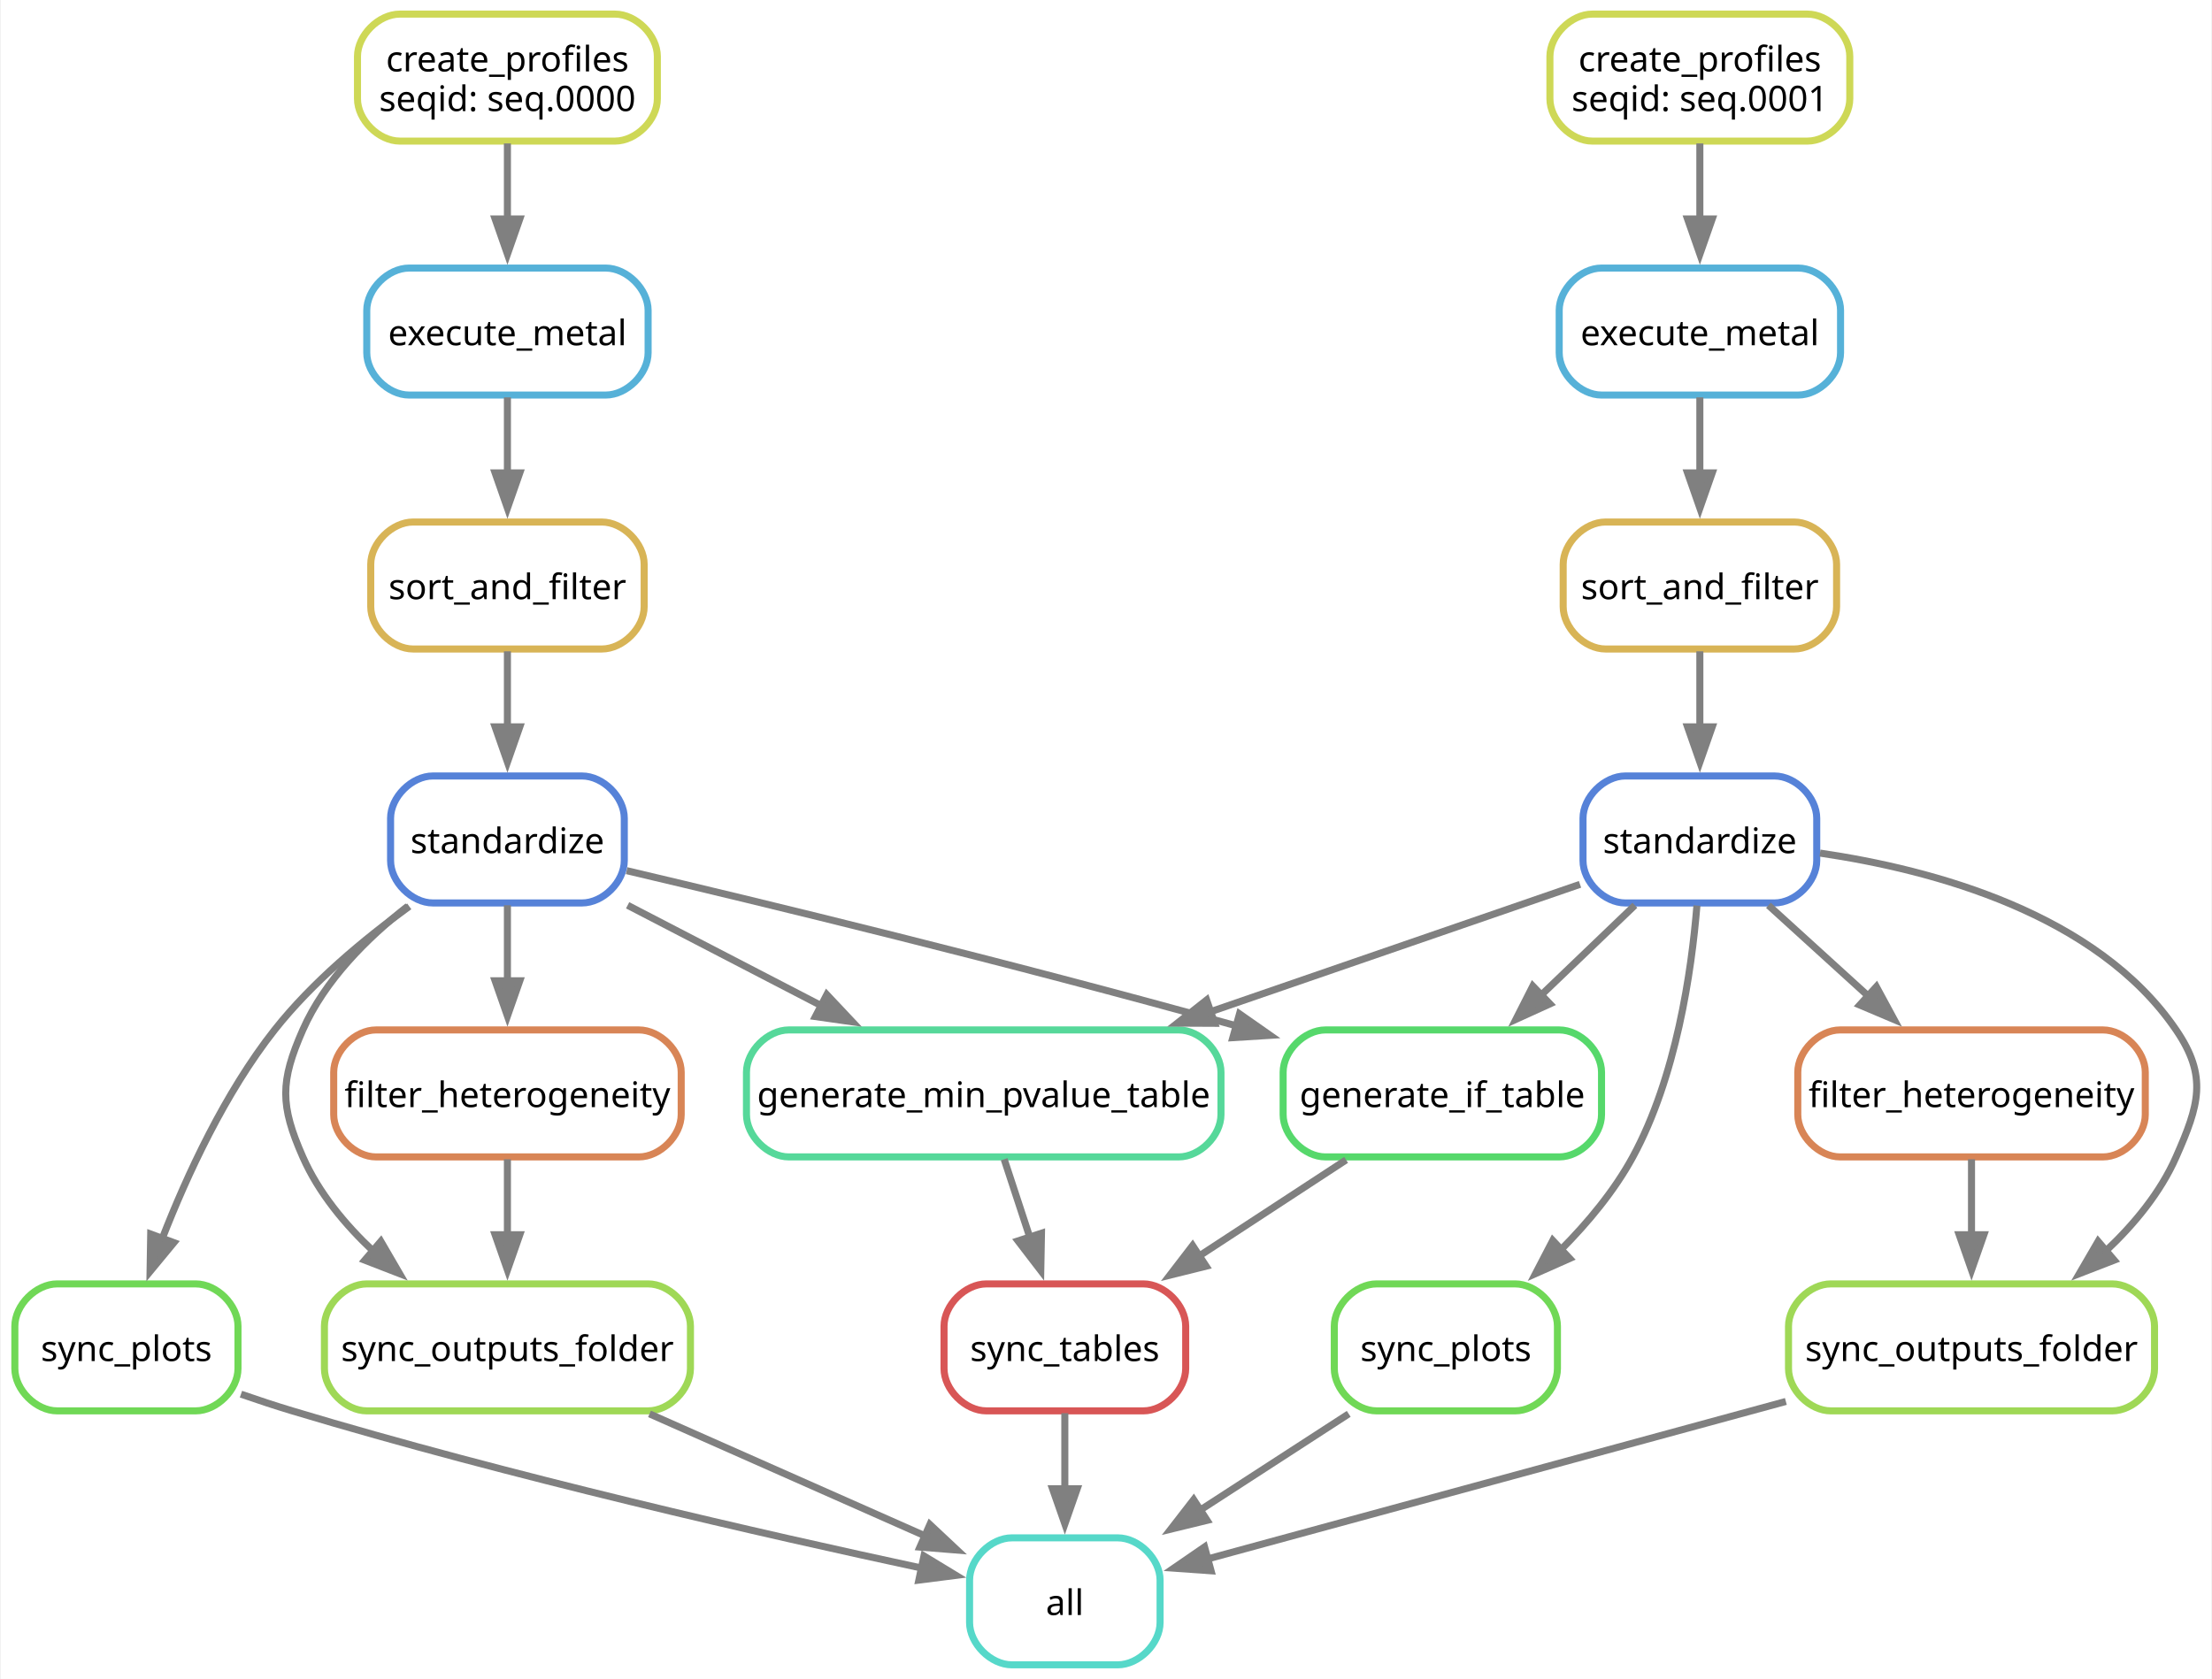
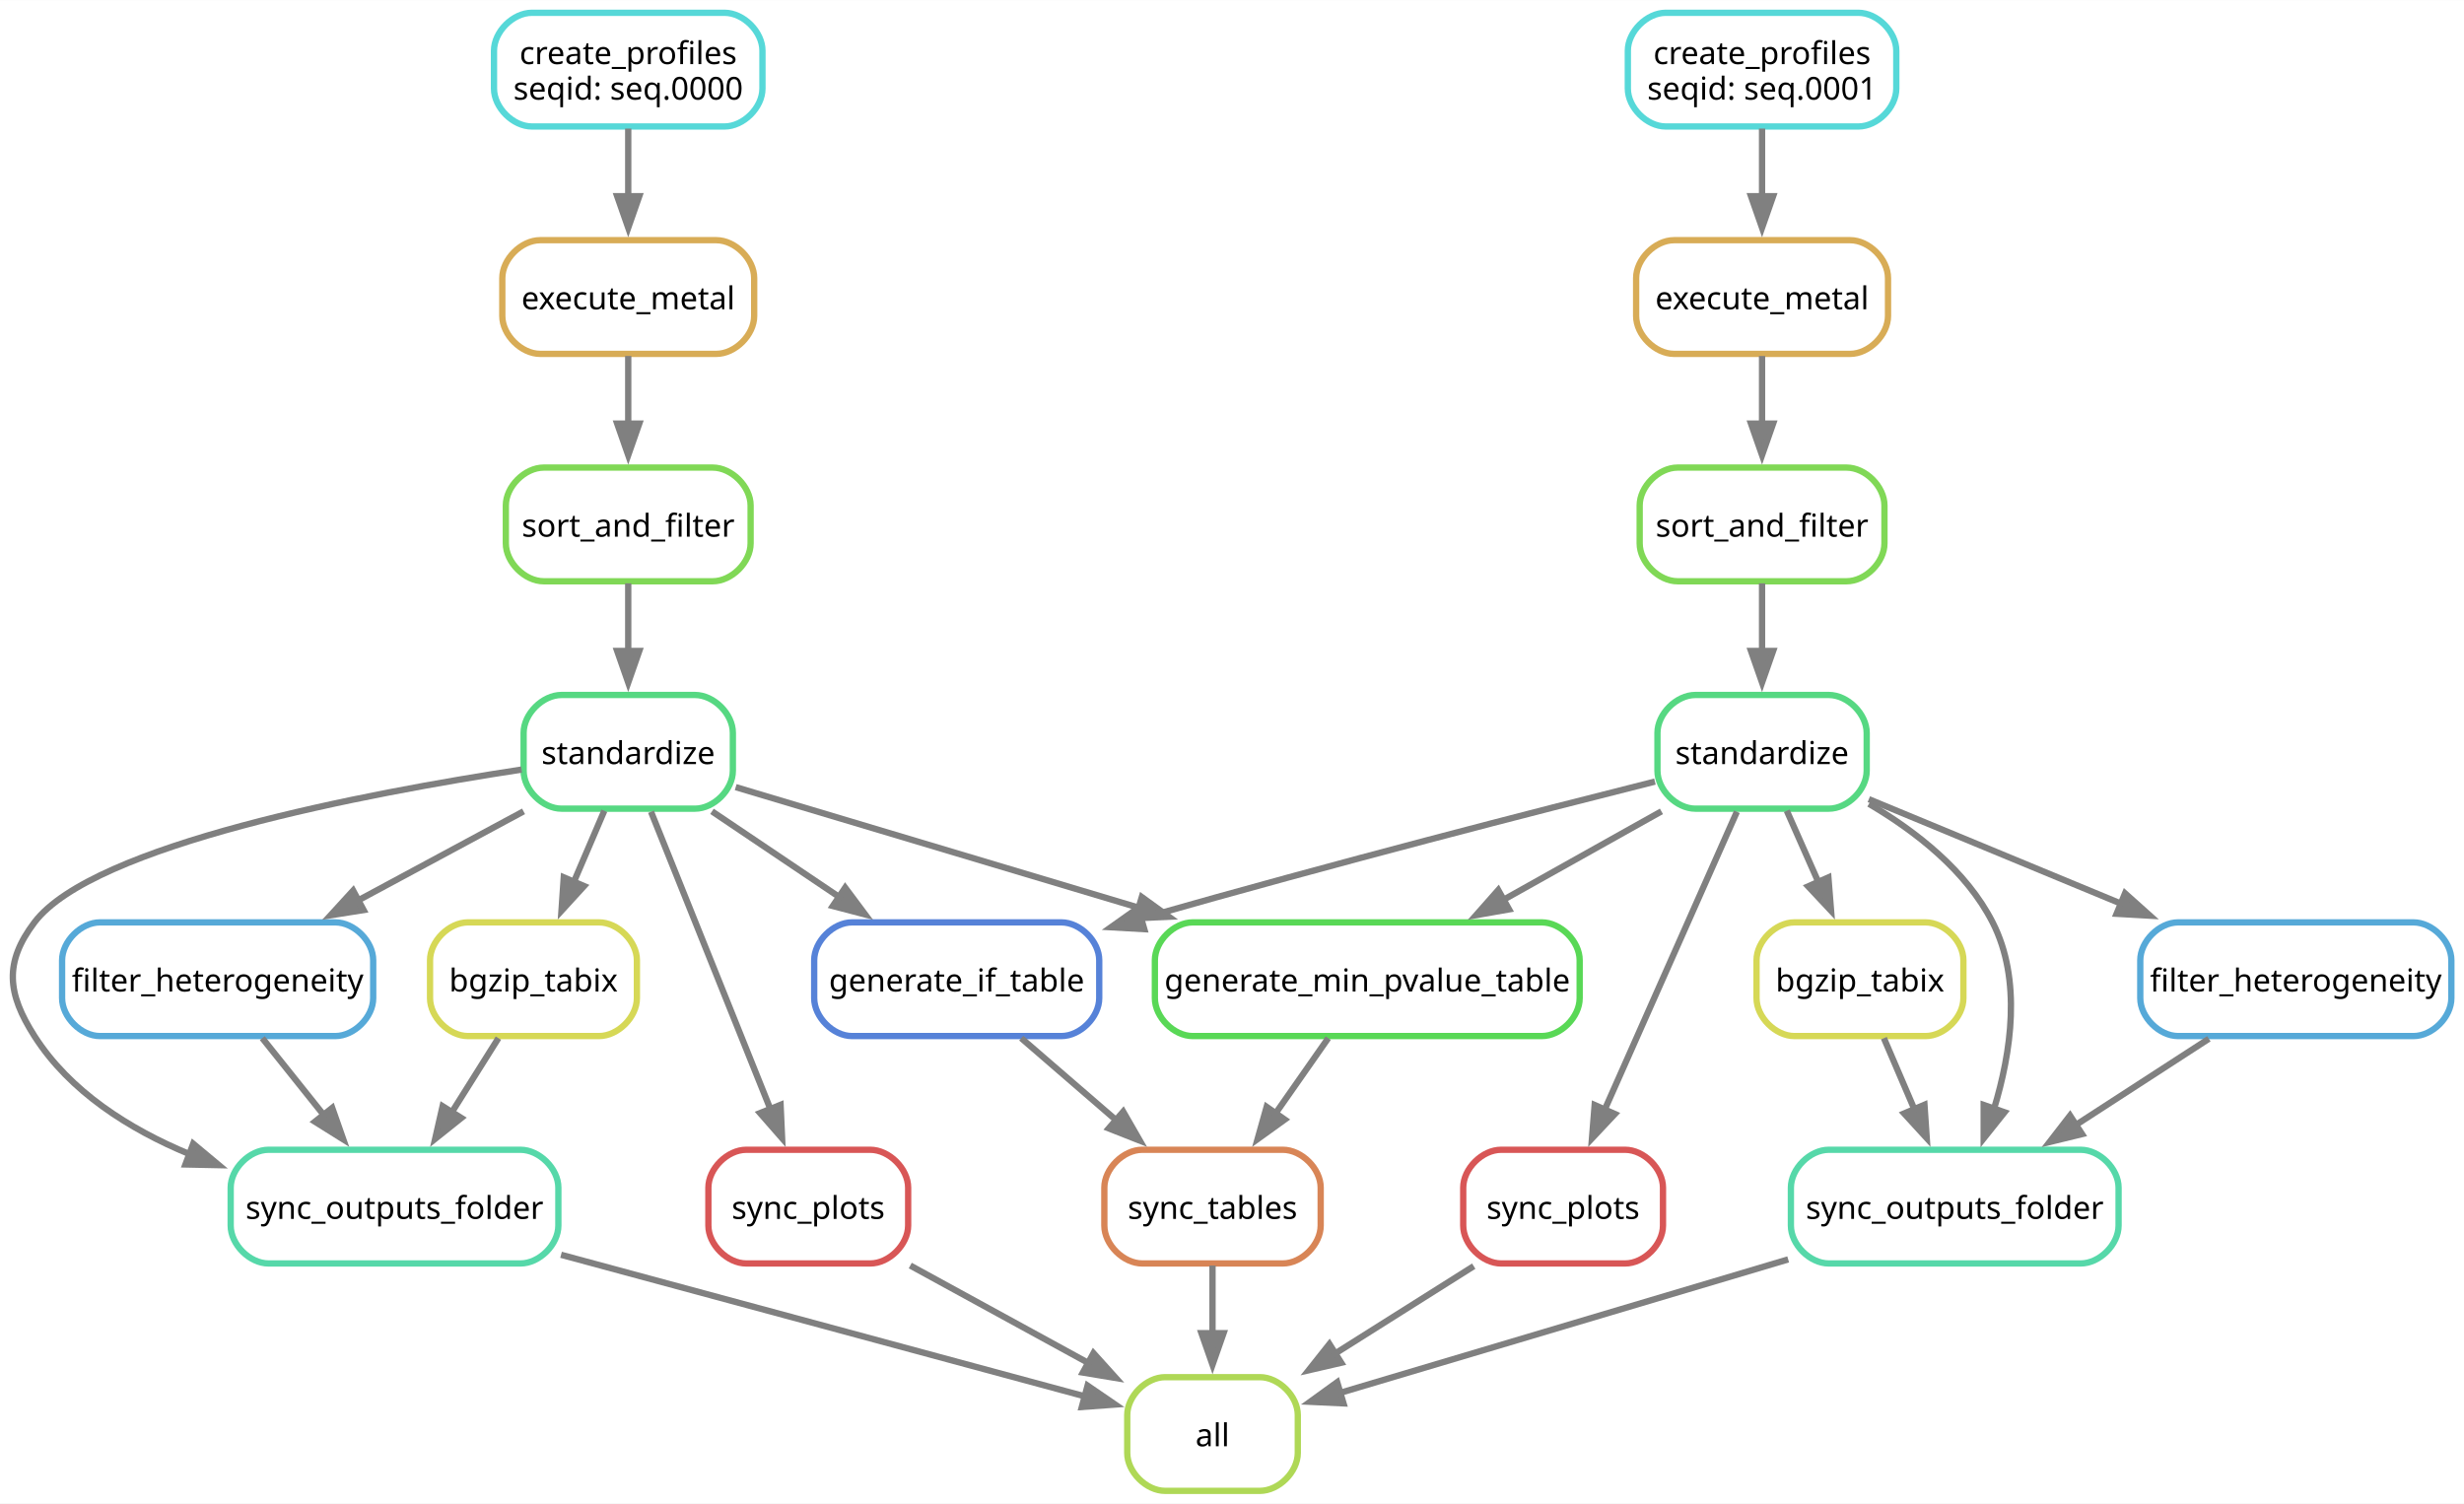
- <svg xmlns="http://www.w3.org/2000/svg" width="627pt" height="476pt" viewBox="0.00 0.00 626.58 476.00">
+ <svg xmlns="http://www.w3.org/2000/svg" width="780pt" height="476pt" viewBox="0.00 0.00 780.16 476.00">
  <g id="graph0" class="graph" transform="scale(1 1) rotate(0) translate(4 472)">
-     <polygon fill="white" stroke="none" points="-4,4 -4,-472 622.58,-472 622.58,4 -4,4" />
+     <polygon fill="white" stroke="none" points="-4,4 -4,-472 776.16,-472 776.16,4 -4,4" />
    <g id="node1" class="node">
-       <path fill="none" stroke="#56d8c9" stroke-width="2" d="M312.62,-36C312.62,-36 282.62,-36 282.62,-36 276.62,-36 270.62,-30 270.62,-24 270.62,-24 270.62,-12 270.62,-12 270.62,-6 276.62,0 282.62,0 282.62,0 312.62,0 312.62,0 318.62,0 324.62,-6 324.62,-12 324.62,-12 324.62,-24 324.62,-24 324.62,-30 318.62,-36 312.62,-36" />
-       <text text-anchor="middle" x="297.62" y="-14.12" font-family="sans" font-size="10.00">all</text>
+       <path fill="none" stroke="#afd856" stroke-width="2" d="M394.91,-36C394.91,-36 364.91,-36 364.91,-36 358.91,-36 352.91,-30 352.91,-24 352.91,-24 352.91,-12 352.91,-12 352.91,-6 358.91,0 364.91,0 364.91,0 394.91,0 394.91,0 400.91,0 406.91,-6 406.91,-12 406.91,-12 406.91,-24 406.91,-24 406.91,-30 400.91,-36 394.91,-36" />
+       <text text-anchor="middle" x="379.91" y="-14.12" font-family="sans" font-size="10.00">all</text>
    </g>
    <g id="node2" class="node">
-       <path fill="none" stroke="#9fd856" stroke-width="2" d="M179.5,-108C179.5,-108 99.75,-108 99.75,-108 93.75,-108 87.75,-102 87.75,-96 87.75,-96 87.75,-84 87.75,-84 87.75,-78 93.75,-72 99.75,-72 99.75,-72 179.5,-72 179.5,-72 185.5,-72 191.5,-78 191.5,-84 191.5,-84 191.5,-96 191.5,-96 191.5,-102 185.5,-108 179.5,-108" />
-       <text text-anchor="middle" x="139.62" y="-86.12" font-family="sans" font-size="10.00">sync_outputs_folder</text>
+       <path fill="none" stroke="#56d8a9" stroke-width="2" d="M160.79,-108C160.79,-108 81.04,-108 81.04,-108 75.04,-108 69.04,-102 69.04,-96 69.04,-96 69.04,-84 69.04,-84 69.04,-78 75.04,-72 81.04,-72 81.04,-72 160.79,-72 160.79,-72 166.79,-72 172.79,-78 172.79,-84 172.79,-84 172.79,-96 172.79,-96 172.79,-102 166.79,-108 160.79,-108" />
+       <text text-anchor="middle" x="120.91" y="-86.12" font-family="sans" font-size="10.00">sync_outputs_folder</text>
    </g>
    <g id="edge1" class="edge">
-       <path fill="none" stroke="grey" stroke-width="2" d="M179.9,-71.15C203.88,-60.53 234.19,-47.11 258.04,-36.54" />
-       <polygon fill="grey" stroke="grey" stroke-width="2" points="259.37,-39.78 267.1,-32.53 256.54,-33.38 259.37,-39.78" />
+       <path fill="none" stroke="grey" stroke-width="2" d="M173.64,-74.75C222.77,-61.47 294.99,-41.95 339.65,-29.88" />
+       <polygon fill="grey" stroke="grey" stroke-width="2" points="340.35,-33.32 349.1,-27.33 338.53,-26.56 340.35,-33.32" />
    </g>
    <g id="node3" class="node">
-       <path fill="none" stroke="#5682d8" stroke-width="2" d="M160.75,-252C160.75,-252 118.5,-252 118.5,-252 112.5,-252 106.5,-246 106.5,-240 106.5,-240 106.5,-228 106.5,-228 106.5,-222 112.5,-216 118.5,-216 118.5,-216 160.75,-216 160.75,-216 166.75,-216 172.75,-222 172.75,-228 172.75,-228 172.75,-240 172.75,-240 172.75,-246 166.75,-252 160.75,-252" />
-       <text text-anchor="middle" x="139.62" y="-230.12" font-family="sans" font-size="10.00">standardize</text>
+       <path fill="none" stroke="#56d882" stroke-width="2" d="M216.04,-252C216.04,-252 173.79,-252 173.79,-252 167.79,-252 161.79,-246 161.79,-240 161.79,-240 161.79,-228 161.79,-228 161.79,-222 167.79,-216 173.79,-216 173.79,-216 216.04,-216 216.04,-216 222.04,-216 228.04,-222 228.04,-228 228.04,-228 228.04,-240 228.04,-240 228.04,-246 222.04,-252 216.04,-252" />
+       <text text-anchor="middle" x="194.91" y="-230.12" font-family="sans" font-size="10.00">standardize</text>
    </g>
    <g id="edge6" class="edge">
-       <path fill="none" stroke="grey" stroke-width="2" d="M111.37,-215.07C99.87,-206.08 87.84,-194.1 81.62,-180 75.17,-165.36 75.17,-158.64 81.62,-144 86.09,-133.86 93.57,-124.82 101.68,-117.21" />
-       <polygon fill="grey" stroke="grey" stroke-width="2" points="103.74,-120.06 109.07,-110.9 99.19,-114.73 103.74,-120.06" />
+       <path fill="none" stroke="grey" stroke-width="2" d="M161.14,-228.38C112.23,-220.92 25.49,-204.54 6.91,-180 -2.74,-167.24 -1.69,-157.49 6.91,-144 18.14,-126.41 36.88,-114.56 55.96,-106.63" />
+       <polygon fill="grey" stroke="grey" stroke-width="2" points="57.17,-109.91 65.3,-103.13 54.71,-103.35 57.17,-109.91" />
    </g>
    <g id="node7" class="node">
-       <path fill="none" stroke="#d88556" stroke-width="2" d="M176.88,-180C176.88,-180 102.38,-180 102.38,-180 96.38,-180 90.38,-174 90.38,-168 90.38,-168 90.38,-156 90.38,-156 90.38,-150 96.38,-144 102.38,-144 102.38,-144 176.88,-144 176.88,-144 182.88,-144 188.88,-150 188.88,-156 188.88,-156 188.88,-168 188.88,-168 188.88,-174 182.88,-180 176.88,-180" />
-       <text text-anchor="middle" x="139.62" y="-158.12" font-family="sans" font-size="10.00">filter_heterogeneity</text>
+       <path fill="none" stroke="#56a9d8" stroke-width="2" d="M102.16,-180C102.16,-180 27.66,-180 27.66,-180 21.66,-180 15.66,-174 15.66,-168 15.66,-168 15.66,-156 15.66,-156 15.66,-150 21.66,-144 27.66,-144 27.66,-144 102.16,-144 102.16,-144 108.16,-144 114.16,-150 114.16,-156 114.16,-156 114.16,-168 114.16,-168 114.16,-174 108.16,-180 102.16,-180" />
+       <text text-anchor="middle" x="64.91" y="-158.12" font-family="sans" font-size="10.00">filter_heterogeneity</text>
+     </g>
+     <g id="edge12" class="edge">
+       <path fill="none" stroke="grey" stroke-width="2" d="M161.77,-215.15C145.88,-206.6 126.61,-196.22 109.46,-186.99" />
+       <polygon fill="grey" stroke="grey" stroke-width="2" points="111.12,-183.91 100.66,-182.25 107.81,-190.07 111.12,-183.91" />
+     </g>
+     <g id="node8" class="node">
+       <path fill="none" stroke="#d6d856" stroke-width="2" d="M185.66,-180C185.66,-180 144.16,-180 144.16,-180 138.16,-180 132.16,-174 132.16,-168 132.16,-168 132.16,-156 132.16,-156 132.16,-150 138.16,-144 144.16,-144 144.16,-144 185.66,-144 185.66,-144 191.66,-144 197.66,-150 197.66,-156 197.66,-156 197.66,-168 197.66,-168 197.66,-174 191.66,-180 185.66,-180" />
+       <text text-anchor="middle" x="164.91" y="-158.12" font-family="sans" font-size="10.00">bgzip_tabix</text>
+     </g>
+     <g id="edge13" class="edge">
+       <path fill="none" stroke="grey" stroke-width="2" d="M187.34,-215.34C184.42,-208.51 180.99,-200.5 177.7,-192.83" />
+       <polygon fill="grey" stroke="grey" stroke-width="2" points="180.93,-191.5 173.78,-183.68 174.5,-194.25 180.93,-191.5" />
+     </g>
+     <g id="node17" class="node">
+       <path fill="none" stroke="#59d856" stroke-width="2" d="M484.16,-180C484.16,-180 373.66,-180 373.66,-180 367.66,-180 361.66,-174 361.66,-168 361.66,-168 361.66,-156 361.66,-156 361.66,-150 367.66,-144 373.66,-144 373.66,-144 484.16,-144 484.16,-144 490.16,-144 496.16,-150 496.16,-156 496.16,-156 496.16,-168 496.16,-168 496.16,-174 490.16,-180 484.16,-180" />
+       <text text-anchor="middle" x="428.91" y="-158.12" font-family="sans" font-size="10.00">generate_min_pvalue_table</text>
+     </g>
+     <g id="edge24" class="edge">
+       <path fill="none" stroke="grey" stroke-width="2" d="M228.94,-222.82C262.28,-212.85 314.14,-197.33 356.7,-184.6" />
+       <polygon fill="grey" stroke="grey" stroke-width="2" points="357.52,-188.01 366.1,-181.79 355.52,-181.3 357.52,-188.01" />
+     </g>
+     <g id="node18" class="node">
+       <path fill="none" stroke="#5682d8" stroke-width="2" d="M332.04,-180C332.04,-180 265.79,-180 265.79,-180 259.79,-180 253.79,-174 253.79,-168 253.79,-168 253.79,-156 253.79,-156 253.79,-150 259.79,-144 265.79,-144 265.79,-144 332.04,-144 332.04,-144 338.04,-144 344.04,-150 344.04,-156 344.04,-156 344.04,-168 344.04,-168 344.04,-174 338.04,-180 332.04,-180" />
+       <text text-anchor="middle" x="298.91" y="-158.12" font-family="sans" font-size="10.00">generate_if_table</text>
+     </g>
+     <g id="edge26" class="edge">
+       <path fill="none" stroke="grey" stroke-width="2" d="M221.43,-215.15C233.65,-206.93 248.37,-197.02 261.68,-188.06" />
+       <polygon fill="grey" stroke="grey" stroke-width="2" points="263.6,-190.99 269.94,-182.5 259.69,-185.18 263.6,-190.99" />
+     </g>
+     <g id="node19" class="node">
+       <path fill="none" stroke="#d85656" stroke-width="2" d="M271.54,-108C271.54,-108 232.29,-108 232.29,-108 226.29,-108 220.29,-102 220.29,-96 220.29,-96 220.29,-84 220.29,-84 220.29,-78 226.29,-72 232.29,-72 232.29,-72 271.54,-72 271.54,-72 277.54,-72 283.54,-78 283.54,-84 283.54,-84 283.54,-96 283.54,-96 283.54,-102 277.54,-108 271.54,-108" />
+       <text text-anchor="middle" x="251.91" y="-86.12" font-family="sans" font-size="10.00">sync_plots</text>
+     </g>
+     <g id="edge28" class="edge">
+       <path fill="none" stroke="grey" stroke-width="2" d="M202.13,-215.02C211.64,-191.33 228.49,-149.35 239.93,-120.86" />
+       <polygon fill="grey" stroke="grey" stroke-width="2" points="243.15,-122.23 243.63,-111.65 236.65,-119.62 243.15,-122.23" />
+     </g>
+     <g id="node4" class="node">
+       <path fill="none" stroke="#80d856" stroke-width="2" d="M221.66,-324C221.66,-324 168.16,-324 168.16,-324 162.16,-324 156.16,-318 156.16,-312 156.16,-312 156.16,-300 156.16,-300 156.16,-294 162.16,-288 168.16,-288 168.16,-288 221.66,-288 221.66,-288 227.66,-288 233.66,-294 233.66,-300 233.66,-300 233.66,-312 233.66,-312 233.66,-318 227.66,-324 221.66,-324" />
+       <text text-anchor="middle" x="194.91" y="-302.12" font-family="sans" font-size="10.00">sort_and_filter</text>
+     </g>
+     <g id="edge9" class="edge">
+       <path fill="none" stroke="grey" stroke-width="2" d="M194.91,-287.34C194.91,-280.75 194.91,-273.08 194.91,-265.67" />
+       <polygon fill="grey" stroke="grey" stroke-width="2" points="198.41,-265.93 194.91,-255.93 191.41,-265.93 198.41,-265.93" />
+     </g>
+     <g id="node5" class="node">
+       <path fill="none" stroke="#d8ac56" stroke-width="2" d="M222.79,-396C222.79,-396 167.04,-396 167.04,-396 161.04,-396 155.04,-390 155.04,-384 155.04,-384 155.04,-372 155.04,-372 155.04,-366 161.04,-360 167.04,-360 167.04,-360 222.79,-360 222.79,-360 228.79,-360 234.79,-366 234.79,-372 234.79,-372 234.79,-384 234.79,-384 234.79,-390 228.79,-396 222.79,-396" />
+       <text text-anchor="middle" x="194.91" y="-374.12" font-family="sans" font-size="10.00">execute_metal</text>
+     </g>
+     <g id="edge10" class="edge">
+       <path fill="none" stroke="grey" stroke-width="2" d="M194.91,-359.34C194.91,-352.75 194.91,-345.08 194.91,-337.67" />
+       <polygon fill="grey" stroke="grey" stroke-width="2" points="198.41,-337.93 194.91,-327.93 191.41,-337.93 198.41,-337.93" />
+     </g>
+     <g id="node6" class="node">
+       <path fill="none" stroke="#56d8d8" stroke-width="2" d="M225.41,-468C225.41,-468 164.41,-468 164.41,-468 158.41,-468 152.41,-462 152.41,-456 152.41,-456 152.41,-444 152.41,-444 152.41,-438 158.41,-432 164.41,-432 164.41,-432 225.41,-432 225.41,-432 231.41,-432 237.41,-438 237.41,-444 237.41,-444 237.41,-456 237.41,-456 237.41,-462 231.41,-468 225.41,-468" />
+       <text text-anchor="middle" x="194.91" y="-451.75" font-family="sans" font-size="10.00">create_profiles</text>
+       <text text-anchor="middle" x="194.91" y="-440.5" font-family="sans" font-size="10.00">seqid: seq.0000</text>
    </g>
    <g id="edge11" class="edge">
-       <path fill="none" stroke="grey" stroke-width="2" d="M139.62,-215.34C139.62,-208.75 139.62,-201.08 139.62,-193.67" />
-       <polygon fill="grey" stroke="grey" stroke-width="2" points="143.13,-193.93 139.63,-183.93 136.13,-193.93 143.13,-193.93" />
+       <path fill="none" stroke="grey" stroke-width="2" d="M194.91,-431.34C194.91,-424.75 194.91,-417.08 194.91,-409.67" />
+       <polygon fill="grey" stroke="grey" stroke-width="2" points="198.41,-409.93 194.91,-399.93 191.41,-409.93 198.41,-409.93" />
+     </g>
+     <g id="edge7" class="edge">
+       <path fill="none" stroke="grey" stroke-width="2" d="M79.05,-143.34C84.97,-135.93 92,-127.14 98.59,-118.9" />
+       <polygon fill="grey" stroke="grey" stroke-width="2" points="101.19,-121.26 104.7,-111.27 95.72,-116.89 101.19,-121.26" />
+     </g>
+     <g id="edge8" class="edge">
+       <path fill="none" stroke="grey" stroke-width="2" d="M153.81,-143.34C149.31,-136.18 144,-127.73 138.97,-119.73" />
+       <polygon fill="grey" stroke="grey" stroke-width="2" points="142.06,-118.07 133.78,-111.46 136.14,-121.79 142.06,-118.07" />
+     </g>
+     <g id="node9" class="node">
+       <path fill="none" stroke="#56d8a9" stroke-width="2" d="M654.79,-108C654.79,-108 575.04,-108 575.04,-108 569.04,-108 563.04,-102 563.04,-96 563.04,-96 563.04,-84 563.04,-84 563.04,-78 569.04,-72 575.04,-72 575.04,-72 654.79,-72 654.79,-72 660.79,-72 666.79,-78 666.79,-84 666.79,-84 666.79,-96 666.79,-96 666.79,-102 660.79,-108 654.79,-108" />
+       <text text-anchor="middle" x="614.91" y="-86.12" font-family="sans" font-size="10.00">sync_outputs_folder</text>
+     </g>
+     <g id="edge2" class="edge">
+       <path fill="none" stroke="grey" stroke-width="2" d="M562.18,-73.29C519.26,-60.51 459.58,-42.73 420.37,-31.05" />
+       <polygon fill="grey" stroke="grey" stroke-width="2" points="421.39,-27.7 410.81,-28.2 419.39,-34.41 421.39,-27.7" />
+     </g>
+     <g id="node10" class="node">
+       <path fill="none" stroke="#56d882" stroke-width="2" d="M575.04,-252C575.04,-252 532.79,-252 532.79,-252 526.79,-252 520.79,-246 520.79,-240 520.79,-240 520.79,-228 520.79,-228 520.79,-222 526.79,-216 532.79,-216 532.79,-216 575.04,-216 575.04,-216 581.04,-216 587.04,-222 587.04,-228 587.04,-228 587.04,-240 587.04,-240 587.04,-246 581.04,-252 575.04,-252" />
+       <text text-anchor="middle" x="553.91" y="-230.12" font-family="sans" font-size="10.00">standardize</text>
+     </g>
+     <g id="edge14" class="edge">
+       <path fill="none" stroke="grey" stroke-width="2" d="M587.75,-217.53C602.63,-208.8 618.59,-196.33 626.91,-180 636.2,-161.78 632.82,-138.87 627.32,-120.85" />
+       <polygon fill="grey" stroke="grey" stroke-width="2" points="630.69,-119.88 624.08,-111.6 624.08,-122.19 630.69,-119.88" />
+     </g>
+     <g id="node14" class="node">
+       <path fill="none" stroke="#56a9d8" stroke-width="2" d="M760.16,-180C760.16,-180 685.66,-180 685.66,-180 679.66,-180 673.66,-174 673.66,-168 673.66,-168 673.66,-156 673.66,-156 673.66,-150 679.66,-144 685.66,-144 685.66,-144 760.16,-144 760.16,-144 766.16,-144 772.16,-150 772.16,-156 772.16,-156 772.16,-168 772.16,-168 772.16,-174 766.16,-180 760.16,-180" />
+       <text text-anchor="middle" x="722.91" y="-158.12" font-family="sans" font-size="10.00">filter_heterogeneity</text>
+     </g>
+     <g id="edge20" class="edge">
+       <path fill="none" stroke="grey" stroke-width="2" d="M587.71,-219C610.6,-209.52 641.36,-196.78 667.76,-185.85" />
+       <polygon fill="grey" stroke="grey" stroke-width="2" points="668.84,-189.19 676.74,-182.12 666.16,-182.72 668.84,-189.19" />
    </g>
    <g id="node15" class="node">
-       <path fill="none" stroke="#56d89a" stroke-width="2" d="M329.88,-180C329.88,-180 219.38,-180 219.38,-180 213.38,-180 207.38,-174 207.38,-168 207.38,-168 207.38,-156 207.38,-156 207.38,-150 213.38,-144 219.38,-144 219.38,-144 329.88,-144 329.88,-144 335.88,-144 341.88,-150 341.88,-156 341.88,-156 341.88,-168 341.88,-168 341.88,-174 335.88,-180 329.88,-180" />
-       <text text-anchor="middle" x="274.62" y="-158.12" font-family="sans" font-size="10.00">generate_min_pvalue_table</text>
-     </g>
-     <g id="edge20" class="edge">
-       <path fill="none" stroke="grey" stroke-width="2" d="M173.69,-215.34C190.35,-206.7 210.65,-196.17 228.66,-186.84" />
-       <polygon fill="grey" stroke="grey" stroke-width="2" points="230.15,-190.01 237.41,-182.3 226.92,-183.79 230.15,-190.01" />
+       <path fill="none" stroke="#d6d856" stroke-width="2" d="M605.66,-180C605.66,-180 564.16,-180 564.16,-180 558.16,-180 552.16,-174 552.16,-168 552.16,-168 552.16,-156 552.16,-156 552.16,-150 558.16,-144 564.16,-144 564.16,-144 605.66,-144 605.66,-144 611.66,-144 617.66,-150 617.66,-156 617.66,-156 617.66,-168 617.66,-168 617.66,-174 611.66,-180 605.66,-180" />
+       <text text-anchor="middle" x="584.91" y="-158.12" font-family="sans" font-size="10.00">bgzip_tabix</text>
+     </g>
+     <g id="edge21" class="edge">
+       <path fill="none" stroke="grey" stroke-width="2" d="M561.74,-215.34C564.8,-208.43 568.39,-200.31 571.82,-192.56" />
+       <polygon fill="grey" stroke="grey" stroke-width="2" points="574.91,-194.23 575.76,-183.67 568.51,-191.4 574.91,-194.23" />
+     </g>
+     <g id="edge25" class="edge">
+       <path fill="none" stroke="grey" stroke-width="2" d="M522.05,-215.15C506.77,-206.6 488.24,-196.22 471.75,-186.99" />
+       <polygon fill="grey" stroke="grey" stroke-width="2" points="473.8,-184.12 463.36,-182.29 470.38,-190.23 473.8,-184.12" />
+     </g>
+     <g id="edge27" class="edge">
+       <path fill="none" stroke="grey" stroke-width="2" d="M519.99,-224.58C482.43,-215.13 419.79,-199.06 357.31,-181.21" />
+       <polygon fill="grey" stroke="grey" stroke-width="2" points="358.31,-177.85 347.74,-178.45 356.38,-184.58 358.31,-177.85" />
+     </g>
+     <g id="node20" class="node">
+       <path fill="none" stroke="#d85656" stroke-width="2" d="M510.54,-108C510.54,-108 471.29,-108 471.29,-108 465.29,-108 459.29,-102 459.29,-96 459.29,-96 459.29,-84 459.29,-84 459.29,-78 465.29,-72 471.29,-72 471.29,-72 510.54,-72 510.54,-72 516.54,-72 522.54,-78 522.54,-84 522.54,-84 522.54,-96 522.54,-96 522.54,-102 516.54,-108 510.54,-108" />
+       <text text-anchor="middle" x="490.91" y="-86.12" font-family="sans" font-size="10.00">sync_plots</text>
+     </g>
+     <g id="edge29" class="edge">
+       <path fill="none" stroke="grey" stroke-width="2" d="M545.94,-215.02C535.38,-191.22 516.63,-148.97 503.99,-120.48" />
+       <polygon fill="grey" stroke="grey" stroke-width="2" points="507.31,-119.33 500.06,-111.61 500.91,-122.17 507.31,-119.33" />
+     </g>
+     <g id="node11" class="node">
+       <path fill="none" stroke="#80d856" stroke-width="2" d="M580.66,-324C580.66,-324 527.16,-324 527.16,-324 521.16,-324 515.16,-318 515.16,-312 515.16,-312 515.16,-300 515.16,-300 515.16,-294 521.16,-288 527.16,-288 527.16,-288 580.66,-288 580.66,-288 586.66,-288 592.66,-294 592.66,-300 592.66,-300 592.66,-312 592.66,-312 592.66,-318 586.66,-324 580.66,-324" />
+       <text text-anchor="middle" x="553.91" y="-302.12" font-family="sans" font-size="10.00">sort_and_filter</text>
+     </g>
+     <g id="edge17" class="edge">
+       <path fill="none" stroke="grey" stroke-width="2" d="M553.91,-287.34C553.91,-280.75 553.91,-273.08 553.91,-265.67" />
+       <polygon fill="grey" stroke="grey" stroke-width="2" points="557.41,-265.93 553.91,-255.93 550.41,-265.93 557.41,-265.93" />
+     </g>
+     <g id="node12" class="node">
+       <path fill="none" stroke="#d8ac56" stroke-width="2" d="M581.79,-396C581.79,-396 526.04,-396 526.04,-396 520.04,-396 514.04,-390 514.04,-384 514.04,-384 514.04,-372 514.04,-372 514.04,-366 520.04,-360 526.04,-360 526.04,-360 581.79,-360 581.79,-360 587.79,-360 593.79,-366 593.79,-372 593.79,-372 593.79,-384 593.79,-384 593.79,-390 587.79,-396 581.79,-396" />
+       <text text-anchor="middle" x="553.91" y="-374.12" font-family="sans" font-size="10.00">execute_metal</text>
+     </g>
+     <g id="edge18" class="edge">
+       <path fill="none" stroke="grey" stroke-width="2" d="M553.91,-359.34C553.91,-352.75 553.91,-345.08 553.91,-337.67" />
+       <polygon fill="grey" stroke="grey" stroke-width="2" points="557.41,-337.93 553.91,-327.93 550.41,-337.93 557.41,-337.93" />
+     </g>
+     <g id="node13" class="node">
+       <path fill="none" stroke="#56d8d8" stroke-width="2" d="M584.41,-468C584.41,-468 523.41,-468 523.41,-468 517.41,-468 511.41,-462 511.41,-456 511.41,-456 511.41,-444 511.41,-444 511.41,-438 517.41,-432 523.41,-432 523.41,-432 584.41,-432 584.41,-432 590.41,-432 596.41,-438 596.41,-444 596.41,-444 596.41,-456 596.41,-456 596.41,-462 590.41,-468 584.41,-468" />
+       <text text-anchor="middle" x="553.91" y="-451.75" font-family="sans" font-size="10.00">create_profiles</text>
+       <text text-anchor="middle" x="553.91" y="-440.5" font-family="sans" font-size="10.00">seqid: seq.0001</text>
+     </g>
+     <g id="edge19" class="edge">
+       <path fill="none" stroke="grey" stroke-width="2" d="M553.91,-431.34C553.91,-424.75 553.91,-417.08 553.91,-409.67" />
+       <polygon fill="grey" stroke="grey" stroke-width="2" points="557.41,-409.93 553.91,-399.93 550.41,-409.93 557.41,-409.93" />
+     </g>
+     <g id="edge15" class="edge">
+       <path fill="none" stroke="grey" stroke-width="2" d="M695.38,-143.15C682.56,-134.84 667.09,-124.82 653.16,-115.79" />
+       <polygon fill="grey" stroke="grey" stroke-width="2" points="655.23,-112.96 644.94,-110.46 651.42,-118.83 655.23,-112.96" />
+     </g>
+     <g id="edge16" class="edge">
+       <path fill="none" stroke="grey" stroke-width="2" d="M592.48,-143.34C595.41,-136.51 598.84,-128.5 602.13,-120.83" />
+       <polygon fill="grey" stroke="grey" stroke-width="2" points="605.33,-122.25 606.05,-111.68 598.89,-119.5 605.33,-122.25" />
    </g>
    <g id="node16" class="node">
-       <path fill="none" stroke="#56d86b" stroke-width="2" d="M437.75,-180C437.75,-180 371.5,-180 371.5,-180 365.5,-180 359.5,-174 359.5,-168 359.5,-168 359.5,-156 359.5,-156 359.5,-150 365.5,-144 371.5,-144 371.5,-144 437.75,-144 437.75,-144 443.75,-144 449.75,-150 449.75,-156 449.75,-156 449.75,-168 449.75,-168 449.75,-174 443.75,-180 437.75,-180" />
-       <text text-anchor="middle" x="404.62" y="-158.12" font-family="sans" font-size="10.00">generate_if_table</text>
+       <path fill="none" stroke="#d88556" stroke-width="2" d="M402.16,-108C402.16,-108 357.66,-108 357.66,-108 351.66,-108 345.66,-102 345.66,-96 345.66,-96 345.66,-84 345.66,-84 345.66,-78 351.66,-72 357.66,-72 357.66,-72 402.16,-72 402.16,-72 408.16,-72 414.16,-78 414.16,-84 414.16,-84 414.16,-96 414.16,-96 414.16,-102 408.16,-108 402.16,-108" />
+       <text text-anchor="middle" x="379.91" y="-86.12" font-family="sans" font-size="10.00">sync_tables</text>
+     </g>
+     <g id="edge3" class="edge">
+       <path fill="none" stroke="grey" stroke-width="2" d="M379.91,-71.34C379.91,-64.75 379.91,-57.08 379.91,-49.67" />
+       <polygon fill="grey" stroke="grey" stroke-width="2" points="383.41,-49.93 379.91,-39.93 376.41,-49.93 383.41,-49.93" />
    </g>
    <g id="edge22" class="edge">
-       <path fill="none" stroke="grey" stroke-width="2" d="M173.41,-225.16C212.76,-215.89 280,-199.62 346.35,-181.13" />
-       <polygon fill="grey" stroke="grey" stroke-width="2" points="347.13,-184.55 355.81,-178.47 345.24,-177.81 347.13,-184.55" />
-     </g>
-     <g id="node17" class="node">
-       <path fill="none" stroke="#70d856" stroke-width="2" d="M51.25,-108C51.25,-108 12,-108 12,-108 6,-108 0,-102 0,-96 0,-96 0,-84 0,-84 0,-78 6,-72 12,-72 12,-72 51.25,-72 51.25,-72 57.25,-72 63.25,-78 63.25,-84 63.25,-84 63.25,-96 63.25,-96 63.25,-102 57.25,-108 51.25,-108" />
-       <text text-anchor="middle" x="31.62" y="-86.12" font-family="sans" font-size="10.00">sync_plots</text>
-     </g>
-     <g id="edge24" class="edge">
-       <path fill="none" stroke="grey" stroke-width="2" d="M111.8,-215.03C98.97,-205.73 84.27,-193.5 73.62,-180 59.6,-162.21 48.83,-138.97 41.72,-120.7" />
-       <polygon fill="grey" stroke="grey" stroke-width="2" points="45.08,-119.7 38.33,-111.53 38.51,-122.13 45.08,-119.7" />
-     </g>
-     <g id="node4" class="node">
-       <path fill="none" stroke="#d8b456" stroke-width="2" d="M166.38,-324C166.38,-324 112.88,-324 112.88,-324 106.88,-324 100.88,-318 100.88,-312 100.88,-312 100.88,-300 100.88,-300 100.88,-294 106.88,-288 112.88,-288 112.88,-288 166.38,-288 166.38,-288 172.38,-288 178.38,-294 178.38,-300 178.38,-300 178.38,-312 178.38,-312 178.38,-318 172.38,-324 166.38,-324" />
-       <text text-anchor="middle" x="139.62" y="-302.12" font-family="sans" font-size="10.00">sort_and_filter</text>
-     </g>
-     <g id="edge8" class="edge">
-       <path fill="none" stroke="grey" stroke-width="2" d="M139.62,-287.34C139.62,-280.75 139.62,-273.08 139.62,-265.67" />
-       <polygon fill="grey" stroke="grey" stroke-width="2" points="143.13,-265.93 139.63,-255.93 136.13,-265.93 143.13,-265.93" />
-     </g>
-     <g id="node5" class="node">
-       <path fill="none" stroke="#56b1d8" stroke-width="2" d="M167.5,-396C167.5,-396 111.75,-396 111.75,-396 105.75,-396 99.75,-390 99.75,-384 99.75,-384 99.75,-372 99.75,-372 99.75,-366 105.75,-360 111.75,-360 111.75,-360 167.5,-360 167.5,-360 173.5,-360 179.5,-366 179.5,-372 179.5,-372 179.5,-384 179.5,-384 179.5,-390 173.5,-396 167.5,-396" />
-       <text text-anchor="middle" x="139.62" y="-374.12" font-family="sans" font-size="10.00">execute_metal</text>
-     </g>
-     <g id="edge9" class="edge">
-       <path fill="none" stroke="grey" stroke-width="2" d="M139.62,-359.34C139.62,-352.75 139.62,-345.08 139.62,-337.67" />
-       <polygon fill="grey" stroke="grey" stroke-width="2" points="143.13,-337.93 139.63,-327.93 136.13,-337.93 143.13,-337.93" />
-     </g>
-     <g id="node6" class="node">
-       <path fill="none" stroke="#ced856" stroke-width="2" d="M170.12,-468C170.12,-468 109.12,-468 109.12,-468 103.12,-468 97.12,-462 97.12,-456 97.12,-456 97.12,-444 97.12,-444 97.12,-438 103.12,-432 109.12,-432 109.12,-432 170.12,-432 170.12,-432 176.12,-432 182.12,-438 182.12,-444 182.12,-444 182.12,-456 182.12,-456 182.12,-462 176.12,-468 170.12,-468" />
-       <text text-anchor="middle" x="139.62" y="-451.75" font-family="sans" font-size="10.00">create_profiles</text>
-       <text text-anchor="middle" x="139.62" y="-440.5" font-family="sans" font-size="10.00">seqid: seq.0000</text>
-     </g>
-     <g id="edge10" class="edge">
-       <path fill="none" stroke="grey" stroke-width="2" d="M139.62,-431.34C139.62,-424.75 139.62,-417.08 139.62,-409.67" />
-       <polygon fill="grey" stroke="grey" stroke-width="2" points="143.13,-409.93 139.63,-399.93 136.13,-409.93 143.13,-409.93" />
-     </g>
-     <g id="edge7" class="edge">
-       <path fill="none" stroke="grey" stroke-width="2" d="M139.62,-143.34C139.62,-136.75 139.62,-129.08 139.62,-121.67" />
-       <polygon fill="grey" stroke="grey" stroke-width="2" points="143.13,-121.93 139.63,-111.93 136.13,-121.93 143.13,-121.93" />
-     </g>
-     <g id="node8" class="node">
-       <path fill="none" stroke="#9fd856" stroke-width="2" d="M594.5,-108C594.5,-108 514.75,-108 514.75,-108 508.75,-108 502.75,-102 502.75,-96 502.75,-96 502.75,-84 502.75,-84 502.75,-78 508.75,-72 514.75,-72 514.75,-72 594.5,-72 594.5,-72 600.5,-72 606.5,-78 606.5,-84 606.5,-84 606.5,-96 606.5,-96 606.5,-102 600.5,-108 594.5,-108" />
-       <text text-anchor="middle" x="554.62" y="-86.12" font-family="sans" font-size="10.00">sync_outputs_folder</text>
-     </g>
-     <g id="edge2" class="edge">
-       <path fill="none" stroke="grey" stroke-width="2" d="M502,-74.67C453.45,-61.44 382.39,-42.09 338.13,-30.03" />
-       <polygon fill="grey" stroke="grey" stroke-width="2" points="339.07,-26.66 328.5,-27.41 337.23,-33.42 339.07,-26.66" />
-     </g>
-     <g id="node9" class="node">
-       <path fill="none" stroke="#5682d8" stroke-width="2" d="M498.75,-252C498.75,-252 456.5,-252 456.5,-252 450.5,-252 444.5,-246 444.5,-240 444.5,-240 444.5,-228 444.5,-228 444.5,-222 450.5,-216 456.5,-216 456.5,-216 498.75,-216 498.75,-216 504.75,-216 510.75,-222 510.75,-228 510.75,-228 510.75,-240 510.75,-240 510.75,-246 504.75,-252 498.75,-252" />
-       <text text-anchor="middle" x="477.62" y="-230.12" font-family="sans" font-size="10.00">standardize</text>
-     </g>
-     <g id="edge12" class="edge">
-       <path fill="none" stroke="grey" stroke-width="2" d="M511.67,-230.14C543.75,-225.43 590.15,-212.98 612.62,-180 621.64,-166.78 619.08,-158.64 612.62,-144 608.16,-133.86 600.68,-124.82 592.57,-117.21" />
-       <polygon fill="grey" stroke="grey" stroke-width="2" points="595.06,-114.73 585.18,-110.9 590.51,-120.06 595.06,-114.73" />
-     </g>
-     <g id="node13" class="node">
-       <path fill="none" stroke="#d88556" stroke-width="2" d="M591.88,-180C591.88,-180 517.38,-180 517.38,-180 511.38,-180 505.38,-174 505.38,-168 505.38,-168 505.38,-156 505.38,-156 505.38,-150 511.38,-144 517.38,-144 517.38,-144 591.88,-144 591.88,-144 597.88,-144 603.88,-150 603.88,-156 603.88,-156 603.88,-168 603.88,-168 603.88,-174 597.88,-180 591.88,-180" />
-       <text text-anchor="middle" x="554.62" y="-158.12" font-family="sans" font-size="10.00">filter_heterogeneity</text>
-     </g>
-     <g id="edge17" class="edge">
-       <path fill="none" stroke="grey" stroke-width="2" d="M497.06,-215.34C505.65,-207.52 515.95,-198.16 525.44,-189.53" />
-       <polygon fill="grey" stroke="grey" stroke-width="2" points="527.65,-192.25 532.69,-182.94 522.94,-187.07 527.65,-192.25" />
-     </g>
-     <g id="edge21" class="edge">
-       <path fill="none" stroke="grey" stroke-width="2" d="M443.65,-221.28C415.07,-211.43 373.44,-197.07 338.64,-185.07" />
-       <polygon fill="grey" stroke="grey" stroke-width="2" points="340.1,-181.88 329.51,-181.93 337.82,-188.49 340.1,-181.88" />
+       <path fill="none" stroke="grey" stroke-width="2" d="M416.55,-143.34C411.48,-136.1 405.49,-127.53 399.83,-119.45" />
+       <polygon fill="grey" stroke="grey" stroke-width="2" points="402.78,-117.57 394.18,-111.38 397.05,-121.58 402.78,-117.57" />
    </g>
    <g id="edge23" class="edge">
-       <path fill="none" stroke="grey" stroke-width="2" d="M459.2,-215.34C451.14,-207.6 441.5,-198.36 432.58,-189.81" />
-       <polygon fill="grey" stroke="grey" stroke-width="2" points="435.12,-187.39 425.48,-183 430.27,-192.44 435.12,-187.39" />
-     </g>
-     <g id="node18" class="node">
-       <path fill="none" stroke="#70d856" stroke-width="2" d="M425.25,-108C425.25,-108 386,-108 386,-108 380,-108 374,-102 374,-96 374,-96 374,-84 374,-84 374,-78 380,-72 386,-72 386,-72 425.25,-72 425.25,-72 431.25,-72 437.25,-78 437.25,-84 437.25,-84 437.25,-96 437.25,-96 437.25,-102 431.25,-108 425.25,-108" />
-       <text text-anchor="middle" x="405.62" y="-86.12" font-family="sans" font-size="10.00">sync_plots</text>
-     </g>
-     <g id="edge25" class="edge">
-       <path fill="none" stroke="grey" stroke-width="2" d="M476.79,-215.26C475.26,-196.52 470.92,-166.63 458.62,-144 453.41,-134.41 445.92,-125.41 438.21,-117.65" />
-       <polygon fill="grey" stroke="grey" stroke-width="2" points="440.72,-115.21 431.04,-110.91 435.93,-120.31 440.72,-115.21" />
-     </g>
-     <g id="node10" class="node">
-       <path fill="none" stroke="#d8b456" stroke-width="2" d="M504.38,-324C504.38,-324 450.88,-324 450.88,-324 444.88,-324 438.88,-318 438.88,-312 438.88,-312 438.88,-300 438.88,-300 438.88,-294 444.88,-288 450.88,-288 450.88,-288 504.38,-288 504.38,-288 510.38,-288 516.38,-294 516.38,-300 516.38,-300 516.38,-312 516.38,-312 516.38,-318 510.38,-324 504.38,-324" />
-       <text text-anchor="middle" x="477.62" y="-302.12" font-family="sans" font-size="10.00">sort_and_filter</text>
-     </g>
-     <g id="edge14" class="edge">
-       <path fill="none" stroke="grey" stroke-width="2" d="M477.62,-287.34C477.62,-280.75 477.62,-273.08 477.62,-265.67" />
-       <polygon fill="grey" stroke="grey" stroke-width="2" points="481.13,-265.93 477.63,-255.93 474.13,-265.93 481.13,-265.93" />
-     </g>
-     <g id="node11" class="node">
-       <path fill="none" stroke="#56b1d8" stroke-width="2" d="M505.5,-396C505.5,-396 449.75,-396 449.75,-396 443.75,-396 437.75,-390 437.75,-384 437.75,-384 437.75,-372 437.75,-372 437.75,-366 443.75,-360 449.75,-360 449.75,-360 505.5,-360 505.5,-360 511.5,-360 517.5,-366 517.5,-372 517.5,-372 517.5,-384 517.5,-384 517.5,-390 511.5,-396 505.5,-396" />
-       <text text-anchor="middle" x="477.62" y="-374.12" font-family="sans" font-size="10.00">execute_metal</text>
-     </g>
-     <g id="edge15" class="edge">
-       <path fill="none" stroke="grey" stroke-width="2" d="M477.62,-359.34C477.62,-352.75 477.62,-345.08 477.62,-337.67" />
-       <polygon fill="grey" stroke="grey" stroke-width="2" points="481.13,-337.93 477.63,-327.93 474.13,-337.93 481.13,-337.93" />
-     </g>
-     <g id="node12" class="node">
-       <path fill="none" stroke="#ced856" stroke-width="2" d="M508.12,-468C508.12,-468 447.12,-468 447.12,-468 441.12,-468 435.12,-462 435.12,-456 435.12,-456 435.12,-444 435.12,-444 435.12,-438 441.12,-432 447.12,-432 447.12,-432 508.12,-432 508.12,-432 514.12,-432 520.12,-438 520.12,-444 520.12,-444 520.12,-456 520.12,-456 520.12,-462 514.12,-468 508.12,-468" />
-       <text text-anchor="middle" x="477.62" y="-451.75" font-family="sans" font-size="10.00">create_profiles</text>
-       <text text-anchor="middle" x="477.62" y="-440.5" font-family="sans" font-size="10.00">seqid: seq.0001</text>
-     </g>
-     <g id="edge16" class="edge">
-       <path fill="none" stroke="grey" stroke-width="2" d="M477.62,-431.34C477.62,-424.75 477.62,-417.08 477.62,-409.67" />
-       <polygon fill="grey" stroke="grey" stroke-width="2" points="481.13,-409.93 477.63,-399.93 474.13,-409.93 481.13,-409.93" />
-     </g>
-     <g id="edge13" class="edge">
-       <path fill="none" stroke="grey" stroke-width="2" d="M554.62,-143.34C554.62,-136.75 554.62,-129.08 554.62,-121.67" />
-       <polygon fill="grey" stroke="grey" stroke-width="2" points="558.13,-121.93 554.63,-111.93 551.13,-121.93 558.13,-121.93" />
-     </g>
-     <g id="node14" class="node">
-       <path fill="none" stroke="#d85656" stroke-width="2" d="M319.88,-108C319.88,-108 275.38,-108 275.38,-108 269.38,-108 263.38,-102 263.38,-96 263.38,-96 263.38,-84 263.38,-84 263.38,-78 269.38,-72 275.38,-72 275.38,-72 319.88,-72 319.88,-72 325.88,-72 331.88,-78 331.88,-84 331.88,-84 331.88,-96 331.88,-96 331.88,-102 325.88,-108 319.88,-108" />
-       <text text-anchor="middle" x="297.62" y="-86.12" font-family="sans" font-size="10.00">sync_tables</text>
-     </g>
-     <g id="edge3" class="edge">
-       <path fill="none" stroke="grey" stroke-width="2" d="M297.62,-71.34C297.62,-64.75 297.62,-57.08 297.62,-49.67" />
-       <polygon fill="grey" stroke="grey" stroke-width="2" points="301.13,-49.93 297.63,-39.93 294.13,-49.93 301.13,-49.93" />
-     </g>
-     <g id="edge18" class="edge">
-       <path fill="none" stroke="grey" stroke-width="2" d="M280.43,-143.34C282.65,-136.59 285.24,-128.69 287.73,-121.11" />
-       <polygon fill="grey" stroke="grey" stroke-width="2" points="291,-122.37 290.8,-111.78 284.35,-120.19 291,-122.37" />
-     </g>
-     <g id="edge19" class="edge">
-       <path fill="none" stroke="grey" stroke-width="2" d="M377.35,-143.15C364.64,-134.84 349.32,-124.82 335.52,-115.79" />
-       <polygon fill="grey" stroke="grey" stroke-width="2" points="337.67,-113.02 327.39,-110.47 333.84,-118.87 337.67,-113.02" />
+       <path fill="none" stroke="grey" stroke-width="2" d="M319.35,-143.34C328.49,-135.44 339.45,-125.96 349.53,-117.26" />
+       <polygon fill="grey" stroke="grey" stroke-width="2" points="351.63,-120.07 356.91,-110.88 347.05,-114.77 351.63,-120.07" />
    </g>
    <g id="edge4" class="edge">
-       <path fill="none" stroke="grey" stroke-width="2" d="M64.09,-76.74C68.93,-75.06 73.89,-73.42 78.62,-72 140.2,-53.47 213,-36.89 257.22,-27.39" />
-       <polygon fill="grey" stroke="grey" stroke-width="2" points="257.69,-30.86 266.75,-25.36 256.24,-24.02 257.69,-30.86" />
+       <path fill="none" stroke="grey" stroke-width="2" d="M284.21,-71.34C301.35,-61.97 322.53,-50.38 340.61,-40.49" />
+       <polygon fill="grey" stroke="grey" stroke-width="2" points="342.22,-43.6 349.32,-35.73 338.86,-37.46 342.22,-43.6" />
    </g>
    <g id="edge5" class="edge">
-       <path fill="none" stroke="grey" stroke-width="2" d="M378.09,-71.15C365.27,-62.84 349.81,-52.82 335.87,-43.79" />
-       <polygon fill="grey" stroke="grey" stroke-width="2" points="337.94,-40.96 327.65,-38.46 334.14,-46.83 337.94,-40.96" />
+       <path fill="none" stroke="grey" stroke-width="2" d="M462.62,-71.15C449.21,-62.7 432.98,-52.47 418.47,-43.31" />
+       <polygon fill="grey" stroke="grey" stroke-width="2" points="420.66,-40.56 410.34,-38.18 416.93,-46.48 420.66,-40.56" />
    </g>
  </g>
</svg>
